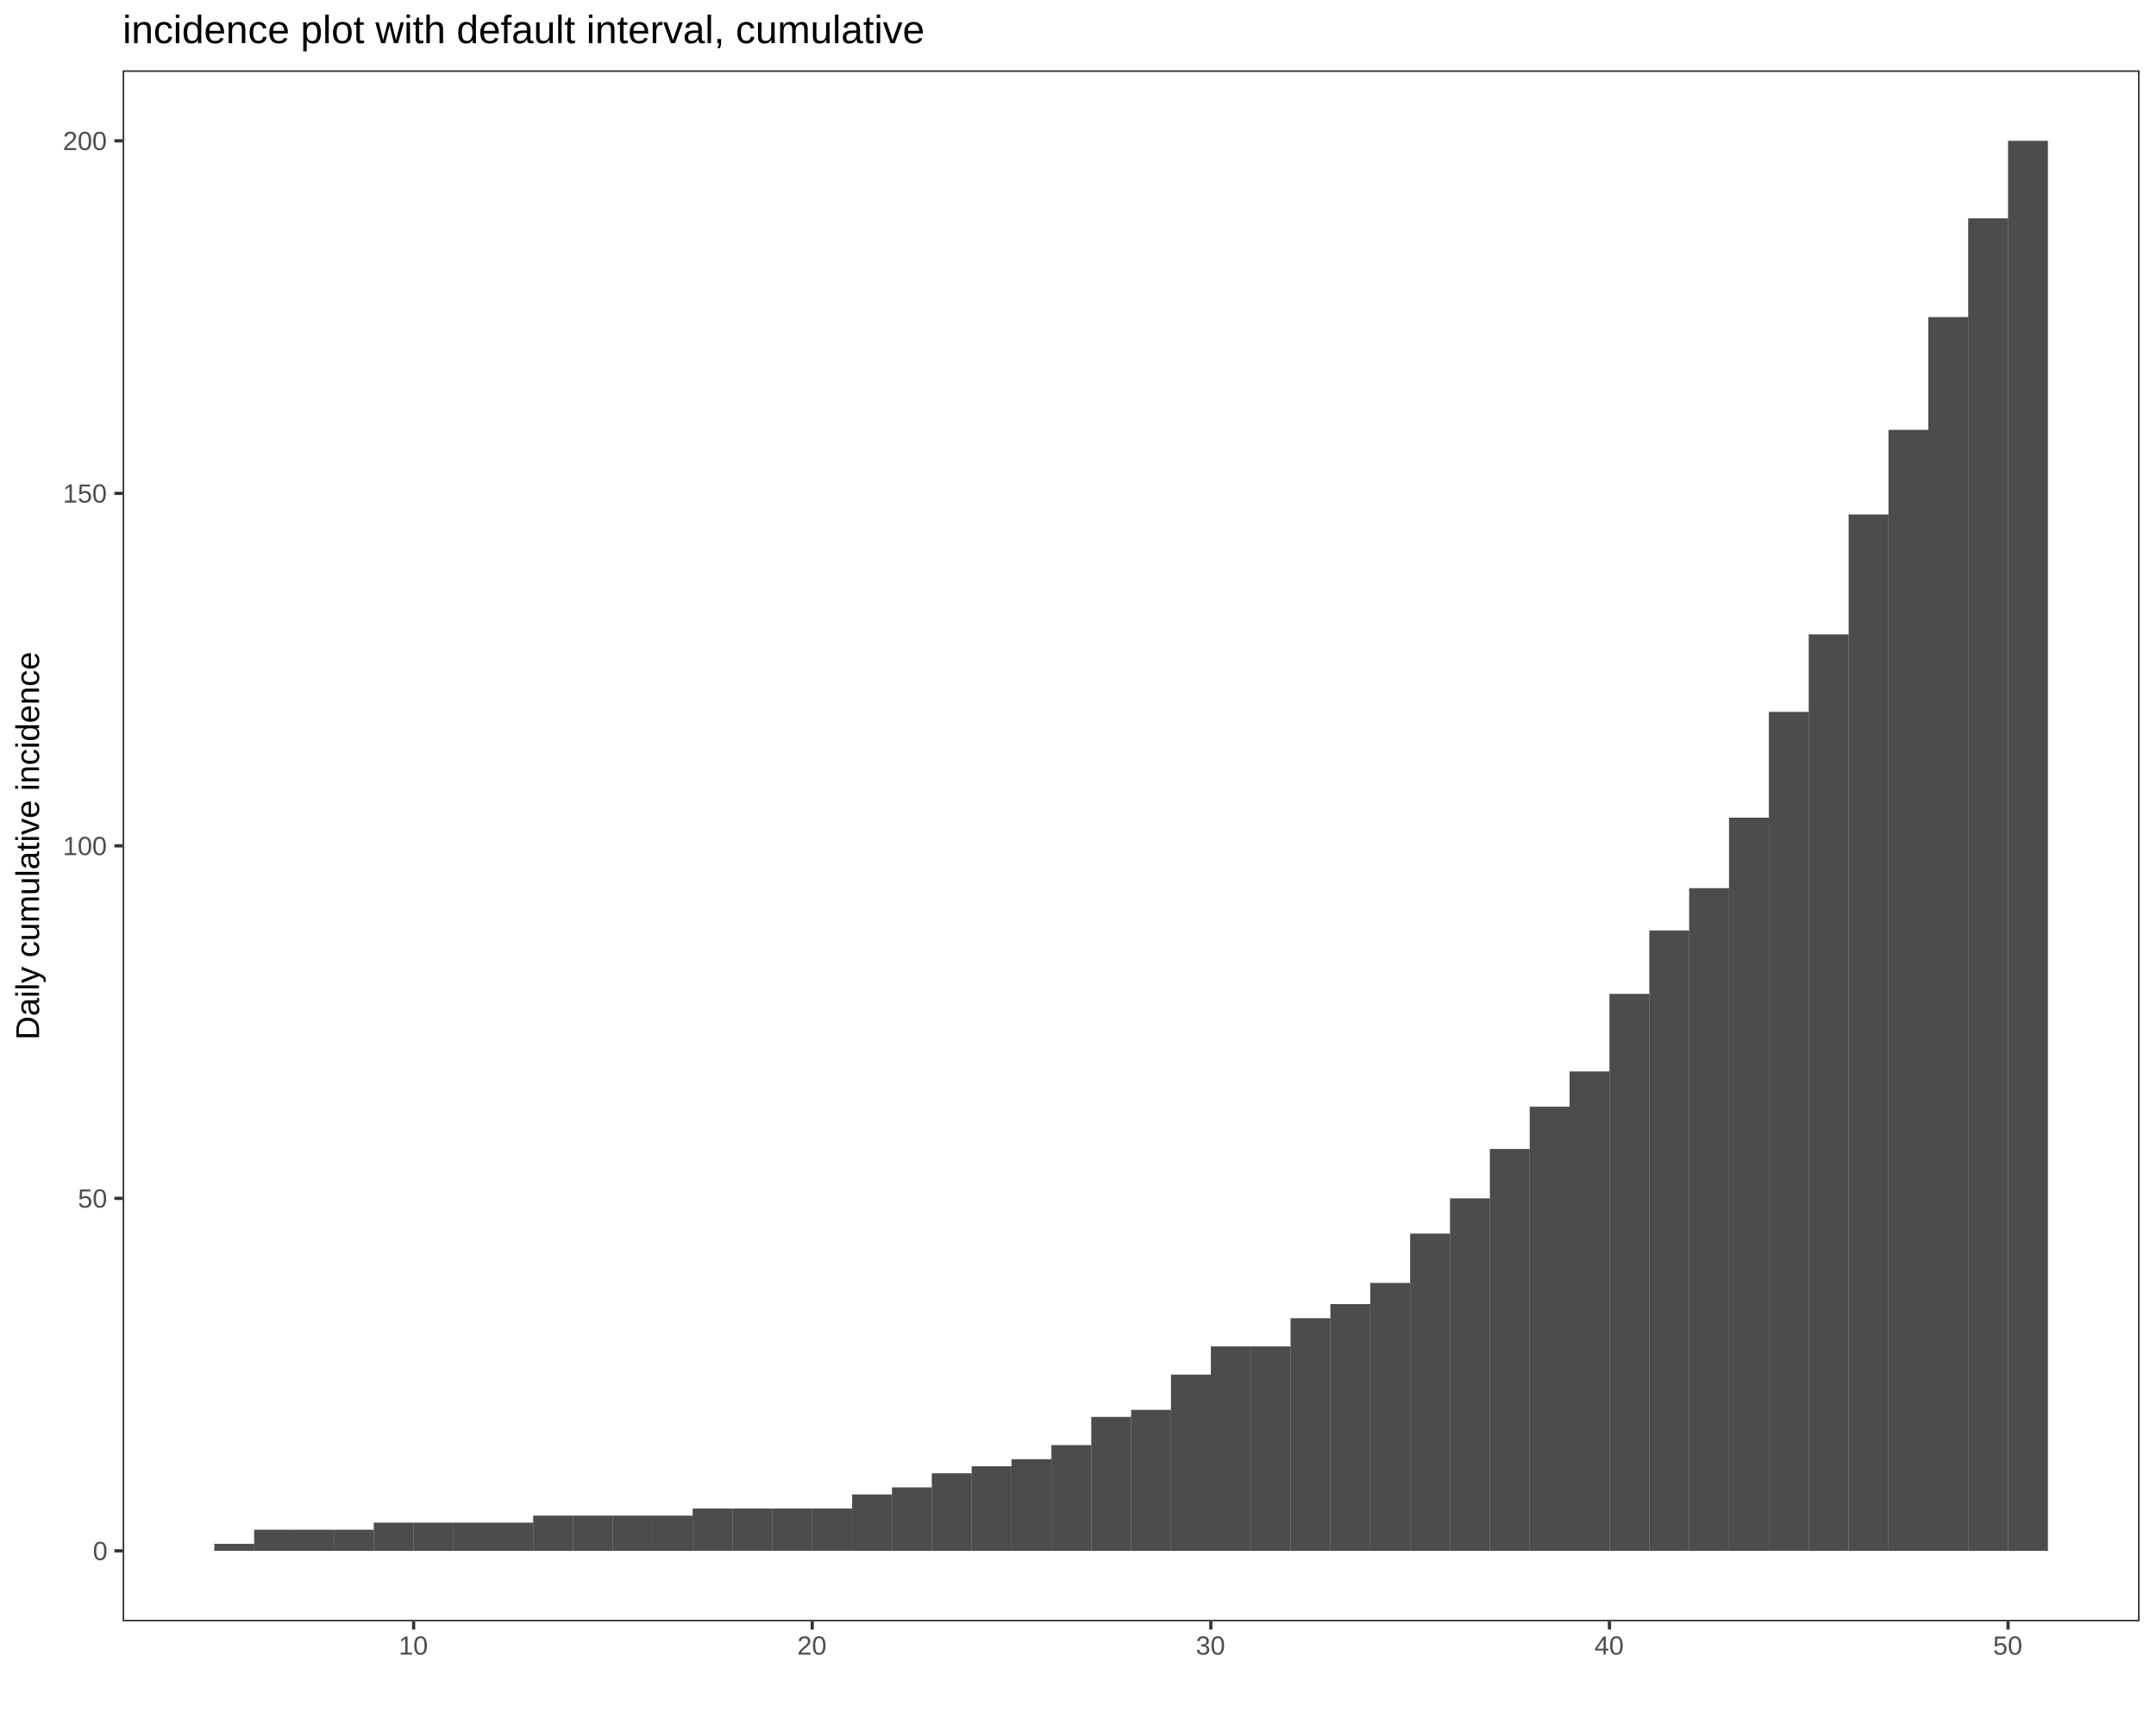
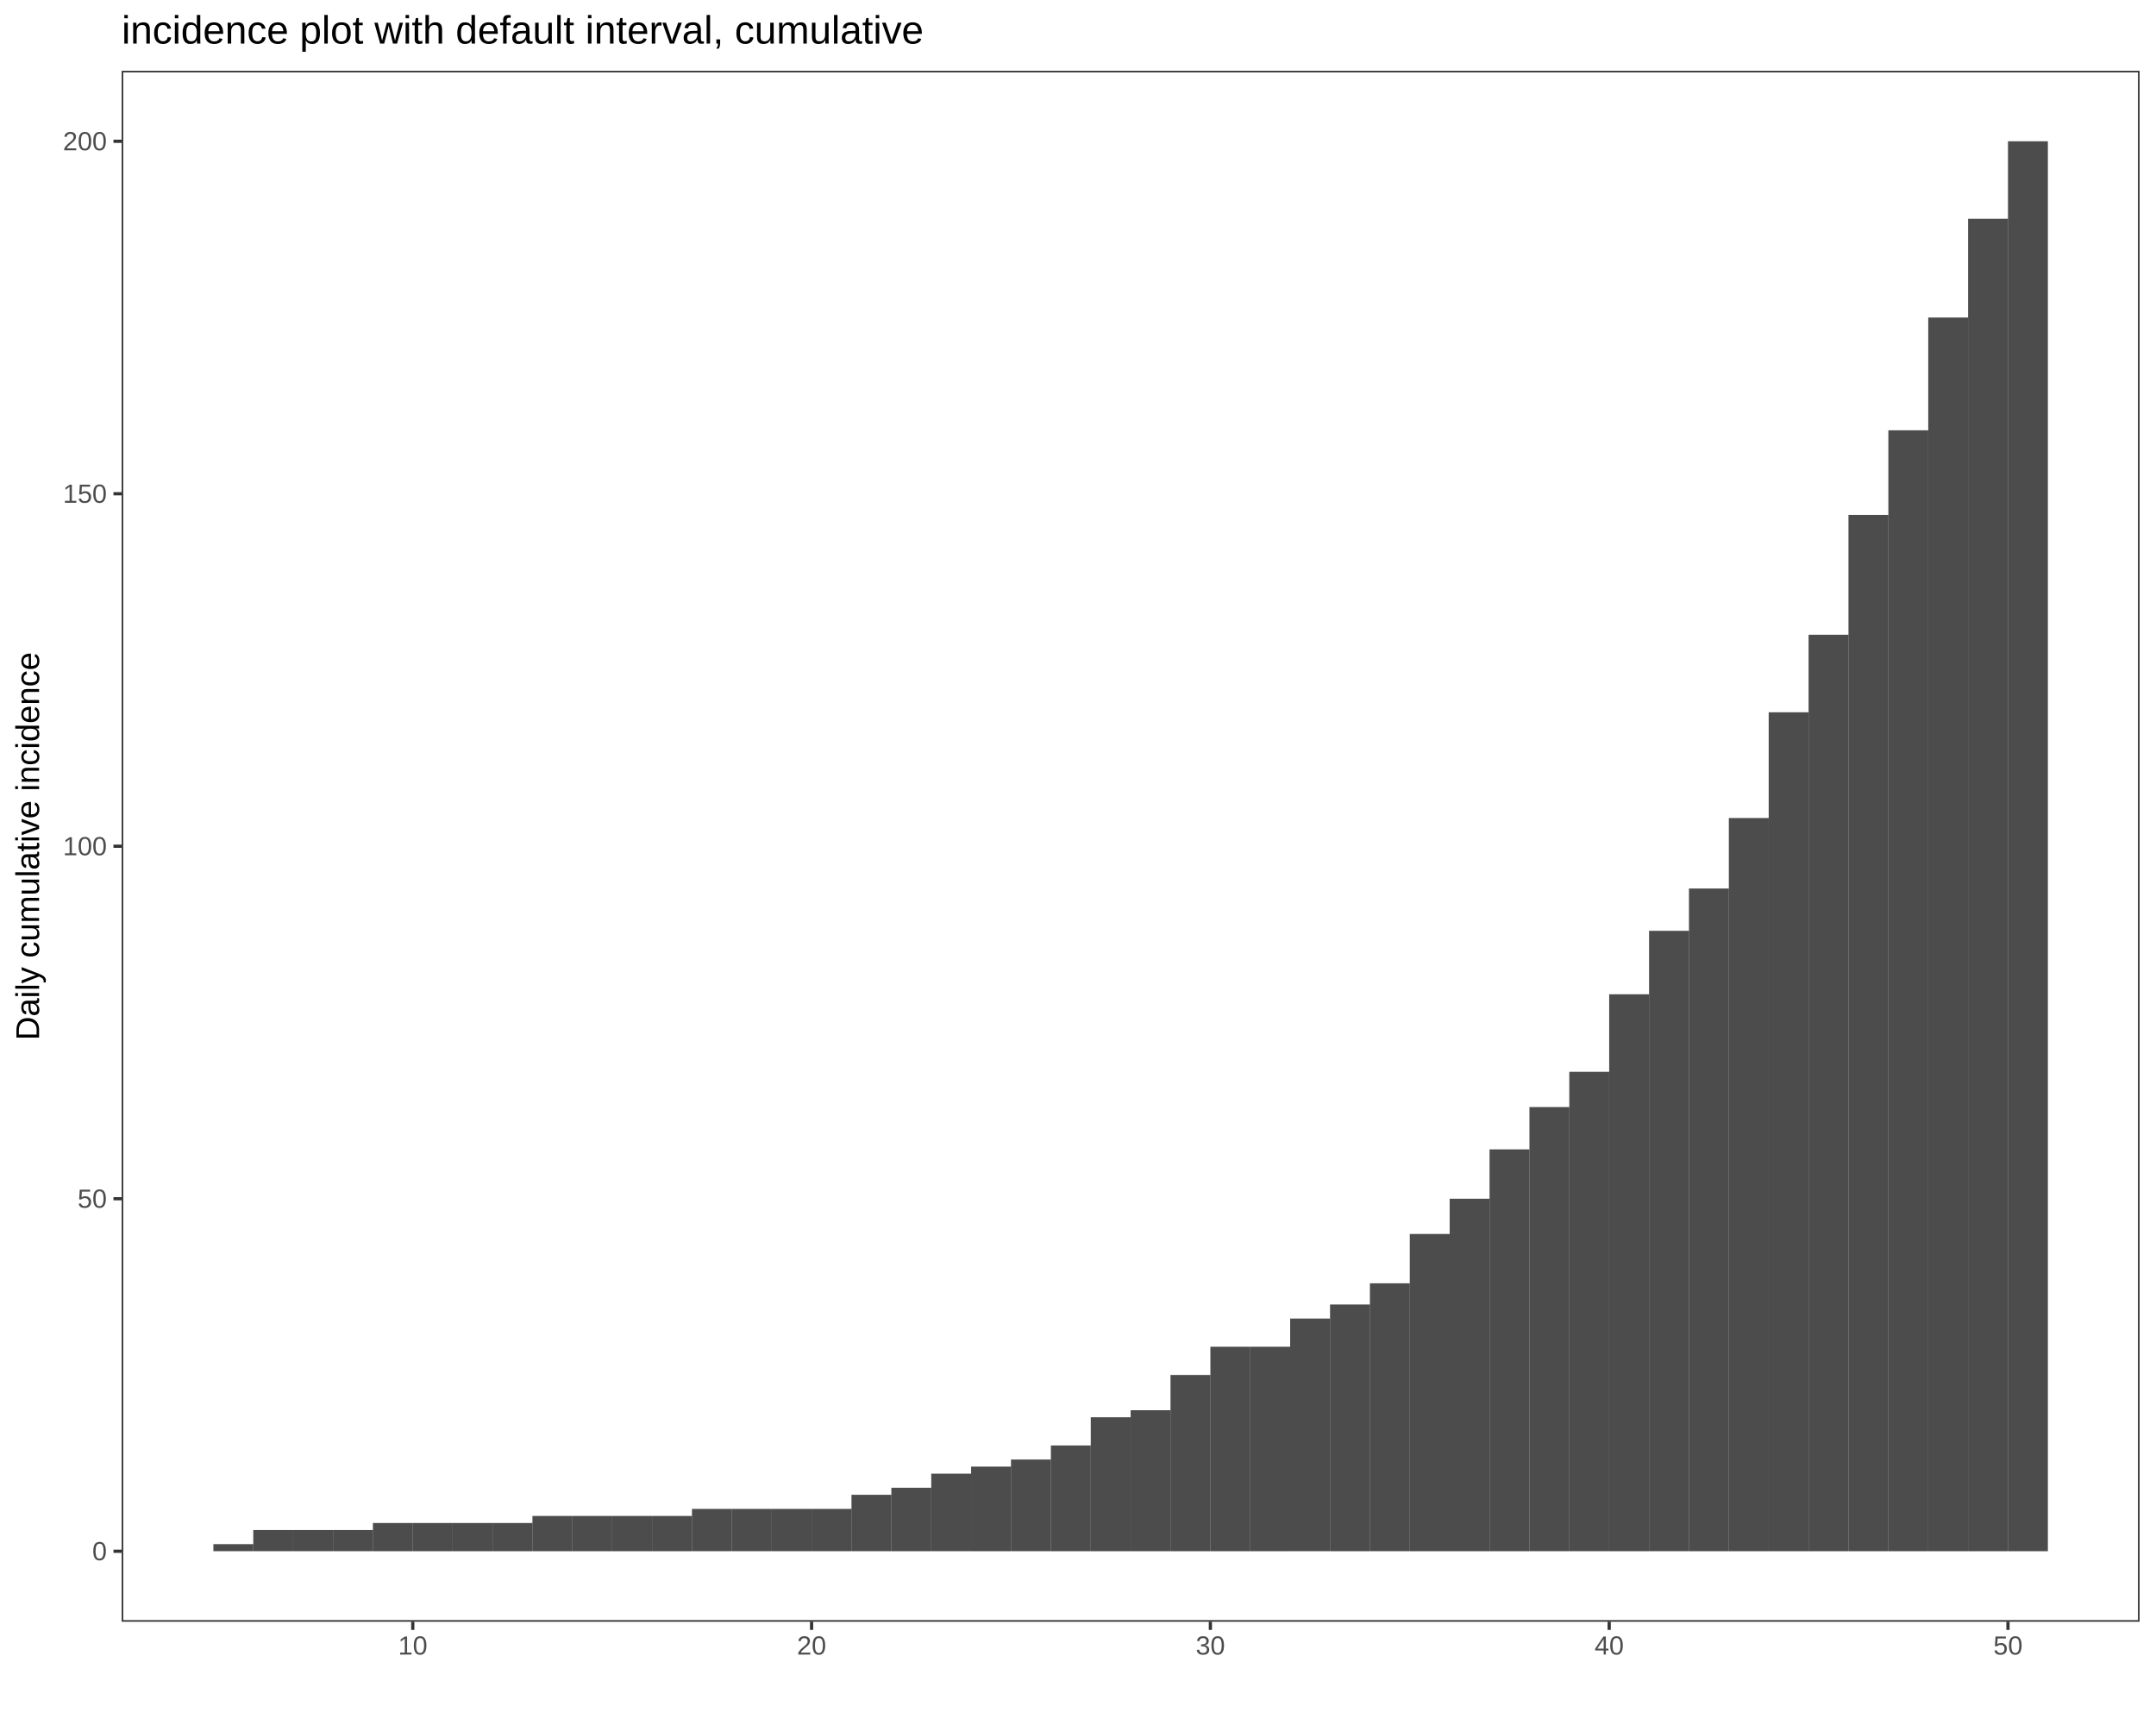
<svg xmlns="http://www.w3.org/2000/svg" viewBox="0 0 720.00 576.00">
  <defs>
    <style type="text/css">
    line, polyline, path, rect, circle {
      fill: none;
      stroke: #000000;
      stroke-linecap: round;
      stroke-linejoin: round;
      stroke-miterlimit: 10.00;
    }
  </style>
  </defs>
  <rect width="100%" height="100%" style="stroke: none; fill: #FFFFFF;" />
  <rect x="0.00" y="0.00" width="720.00" height="576.00" style="stroke-width: 1.07; stroke: #FFFFFF; fill: #FFFFFF;" />
  <defs>
-     <clipPath id="cpNDAuOTUzNHw3MTQuNTIxfDU0MS4zOTF8MjMuNDc2Nw==">
-       <rect x="40.95" y="23.48" width="673.57" height="517.91" />
+     <clipPath id="cpNDAuNjMwOXw3MTQuNTIxfDU0MS41MDd8MjMuNjI2NQ==">
+       <rect x="40.63" y="23.63" width="673.89" height="517.88" />
    </clipPath>
  </defs>
-   <rect x="40.95" y="23.48" width="673.57" height="517.91" style="stroke-width: 1.07; stroke: none; fill: #FFFFFF;" clip-path="url(#cpNDAuOTUzNHw3MTQuNTIxfDU0MS4zOTF8MjMuNDc2Nw==)" />
-   <rect x="71.57" y="515.50" width="13.31" height="2.35" style="stroke-width: 1.07; stroke: none; stroke-linecap: butt; fill: #000000; fill-opacity: 0.70;" clip-path="url(#cpNDAuOTUzNHw3MTQuNTIxfDU0MS4zOTF8MjMuNDc2Nw==)" />
-   <rect x="84.88" y="510.79" width="13.31" height="7.06" style="stroke-width: 1.07; stroke: none; stroke-linecap: butt; fill: #000000; fill-opacity: 0.70;" clip-path="url(#cpNDAuOTUzNHw3MTQuNTIxfDU0MS4zOTF8MjMuNDc2Nw==)" />
-   <rect x="98.19" y="510.79" width="13.31" height="7.06" style="stroke-width: 1.07; stroke: none; stroke-linecap: butt; fill: #000000; fill-opacity: 0.70;" clip-path="url(#cpNDAuOTUzNHw3MTQuNTIxfDU0MS4zOTF8MjMuNDc2Nw==)" />
-   <rect x="111.50" y="510.79" width="13.31" height="7.06" style="stroke-width: 1.07; stroke: none; stroke-linecap: butt; fill: #000000; fill-opacity: 0.70;" clip-path="url(#cpNDAuOTUzNHw3MTQuNTIxfDU0MS4zOTF8MjMuNDc2Nw==)" />
-   <rect x="124.82" y="508.43" width="13.31" height="9.42" style="stroke-width: 1.07; stroke: none; stroke-linecap: butt; fill: #000000; fill-opacity: 0.70;" clip-path="url(#cpNDAuOTUzNHw3MTQuNTIxfDU0MS4zOTF8MjMuNDc2Nw==)" />
-   <rect x="138.13" y="508.43" width="13.31" height="9.42" style="stroke-width: 1.07; stroke: none; stroke-linecap: butt; fill: #000000; fill-opacity: 0.70;" clip-path="url(#cpNDAuOTUzNHw3MTQuNTIxfDU0MS4zOTF8MjMuNDc2Nw==)" />
-   <rect x="151.44" y="508.43" width="13.31" height="9.42" style="stroke-width: 1.07; stroke: none; stroke-linecap: butt; fill: #000000; fill-opacity: 0.70;" clip-path="url(#cpNDAuOTUzNHw3MTQuNTIxfDU0MS4zOTF8MjMuNDc2Nw==)" />
-   <rect x="164.75" y="508.43" width="13.31" height="9.42" style="stroke-width: 1.07; stroke: none; stroke-linecap: butt; fill: #000000; fill-opacity: 0.70;" clip-path="url(#cpNDAuOTUzNHw3MTQuNTIxfDU0MS4zOTF8MjMuNDc2Nw==)" />
-   <rect x="178.06" y="506.08" width="13.31" height="11.77" style="stroke-width: 1.07; stroke: none; stroke-linecap: butt; fill: #000000; fill-opacity: 0.70;" clip-path="url(#cpNDAuOTUzNHw3MTQuNTIxfDU0MS4zOTF8MjMuNDc2Nw==)" />
-   <rect x="191.37" y="506.08" width="13.31" height="11.77" style="stroke-width: 1.07; stroke: none; stroke-linecap: butt; fill: #000000; fill-opacity: 0.70;" clip-path="url(#cpNDAuOTUzNHw3MTQuNTIxfDU0MS4zOTF8MjMuNDc2Nw==)" />
-   <rect x="204.69" y="506.08" width="13.31" height="11.77" style="stroke-width: 1.07; stroke: none; stroke-linecap: butt; fill: #000000; fill-opacity: 0.70;" clip-path="url(#cpNDAuOTUzNHw3MTQuNTIxfDU0MS4zOTF8MjMuNDc2Nw==)" />
-   <rect x="218.00" y="506.08" width="13.31" height="11.77" style="stroke-width: 1.07; stroke: none; stroke-linecap: butt; fill: #000000; fill-opacity: 0.70;" clip-path="url(#cpNDAuOTUzNHw3MTQuNTIxfDU0MS4zOTF8MjMuNDc2Nw==)" />
-   <rect x="231.31" y="503.72" width="13.31" height="14.12" style="stroke-width: 1.07; stroke: none; stroke-linecap: butt; fill: #000000; fill-opacity: 0.70;" clip-path="url(#cpNDAuOTUzNHw3MTQuNTIxfDU0MS4zOTF8MjMuNDc2Nw==)" />
-   <rect x="244.62" y="503.72" width="13.31" height="14.12" style="stroke-width: 1.07; stroke: none; stroke-linecap: butt; fill: #000000; fill-opacity: 0.70;" clip-path="url(#cpNDAuOTUzNHw3MTQuNTIxfDU0MS4zOTF8MjMuNDc2Nw==)" />
-   <rect x="257.93" y="503.72" width="13.31" height="14.12" style="stroke-width: 1.07; stroke: none; stroke-linecap: butt; fill: #000000; fill-opacity: 0.70;" clip-path="url(#cpNDAuOTUzNHw3MTQuNTIxfDU0MS4zOTF8MjMuNDc2Nw==)" />
-   <rect x="271.24" y="503.72" width="13.31" height="14.12" style="stroke-width: 1.07; stroke: none; stroke-linecap: butt; fill: #000000; fill-opacity: 0.70;" clip-path="url(#cpNDAuOTUzNHw3MTQuNTIxfDU0MS4zOTF8MjMuNDc2Nw==)" />
-   <rect x="284.56" y="499.02" width="13.31" height="18.83" style="stroke-width: 1.07; stroke: none; stroke-linecap: butt; fill: #000000; fill-opacity: 0.70;" clip-path="url(#cpNDAuOTUzNHw3MTQuNTIxfDU0MS4zOTF8MjMuNDc2Nw==)" />
-   <rect x="297.87" y="496.66" width="13.31" height="21.19" style="stroke-width: 1.07; stroke: none; stroke-linecap: butt; fill: #000000; fill-opacity: 0.70;" clip-path="url(#cpNDAuOTUzNHw3MTQuNTIxfDU0MS4zOTF8MjMuNDc2Nw==)" />
-   <rect x="311.18" y="491.95" width="13.31" height="25.90" style="stroke-width: 1.07; stroke: none; stroke-linecap: butt; fill: #000000; fill-opacity: 0.70;" clip-path="url(#cpNDAuOTUzNHw3MTQuNTIxfDU0MS4zOTF8MjMuNDc2Nw==)" />
-   <rect x="324.49" y="489.60" width="13.31" height="28.25" style="stroke-width: 1.07; stroke: none; stroke-linecap: butt; fill: #000000; fill-opacity: 0.70;" clip-path="url(#cpNDAuOTUzNHw3MTQuNTIxfDU0MS4zOTF8MjMuNDc2Nw==)" />
-   <rect x="337.80" y="487.25" width="13.31" height="30.60" style="stroke-width: 1.07; stroke: none; stroke-linecap: butt; fill: #000000; fill-opacity: 0.70;" clip-path="url(#cpNDAuOTUzNHw3MTQuNTIxfDU0MS4zOTF8MjMuNDc2Nw==)" />
-   <rect x="351.11" y="482.54" width="13.31" height="35.31" style="stroke-width: 1.07; stroke: none; stroke-linecap: butt; fill: #000000; fill-opacity: 0.70;" clip-path="url(#cpNDAuOTUzNHw3MTQuNTIxfDU0MS4zOTF8MjMuNDc2Nw==)" />
-   <rect x="364.43" y="473.12" width="13.31" height="44.73" style="stroke-width: 1.07; stroke: none; stroke-linecap: butt; fill: #000000; fill-opacity: 0.70;" clip-path="url(#cpNDAuOTUzNHw3MTQuNTIxfDU0MS4zOTF8MjMuNDc2Nw==)" />
-   <rect x="377.74" y="470.77" width="13.31" height="47.08" style="stroke-width: 1.07; stroke: none; stroke-linecap: butt; fill: #000000; fill-opacity: 0.70;" clip-path="url(#cpNDAuOTUzNHw3MTQuNTIxfDU0MS4zOTF8MjMuNDc2Nw==)" />
-   <rect x="391.05" y="459.00" width="13.31" height="58.85" style="stroke-width: 1.07; stroke: none; stroke-linecap: butt; fill: #000000; fill-opacity: 0.70;" clip-path="url(#cpNDAuOTUzNHw3MTQuNTIxfDU0MS4zOTF8MjMuNDc2Nw==)" />
-   <rect x="404.36" y="449.58" width="13.31" height="68.27" style="stroke-width: 1.07; stroke: none; stroke-linecap: butt; fill: #000000; fill-opacity: 0.70;" clip-path="url(#cpNDAuOTUzNHw3MTQuNTIxfDU0MS4zOTF8MjMuNDc2Nw==)" />
-   <rect x="417.67" y="449.58" width="13.31" height="68.27" style="stroke-width: 1.07; stroke: none; stroke-linecap: butt; fill: #000000; fill-opacity: 0.70;" clip-path="url(#cpNDAuOTUzNHw3MTQuNTIxfDU0MS4zOTF8MjMuNDc2Nw==)" />
-   <rect x="430.98" y="440.16" width="13.31" height="77.69" style="stroke-width: 1.07; stroke: none; stroke-linecap: butt; fill: #000000; fill-opacity: 0.70;" clip-path="url(#cpNDAuOTUzNHw3MTQuNTIxfDU0MS4zOTF8MjMuNDc2Nw==)" />
-   <rect x="444.29" y="435.45" width="13.31" height="82.40" style="stroke-width: 1.07; stroke: none; stroke-linecap: butt; fill: #000000; fill-opacity: 0.70;" clip-path="url(#cpNDAuOTUzNHw3MTQuNTIxfDU0MS4zOTF8MjMuNDc2Nw==)" />
-   <rect x="457.61" y="428.39" width="13.31" height="89.46" style="stroke-width: 1.07; stroke: none; stroke-linecap: butt; fill: #000000; fill-opacity: 0.70;" clip-path="url(#cpNDAuOTUzNHw3MTQuNTIxfDU0MS4zOTF8MjMuNDc2Nw==)" />
-   <rect x="470.92" y="411.91" width="13.31" height="105.94" style="stroke-width: 1.07; stroke: none; stroke-linecap: butt; fill: #000000; fill-opacity: 0.70;" clip-path="url(#cpNDAuOTUzNHw3MTQuNTIxfDU0MS4zOTF8MjMuNDc2Nw==)" />
-   <rect x="484.23" y="400.14" width="13.31" height="117.71" style="stroke-width: 1.07; stroke: none; stroke-linecap: butt; fill: #000000; fill-opacity: 0.70;" clip-path="url(#cpNDAuOTUzNHw3MTQuNTIxfDU0MS4zOTF8MjMuNDc2Nw==)" />
-   <rect x="497.54" y="383.66" width="13.31" height="134.19" style="stroke-width: 1.07; stroke: none; stroke-linecap: butt; fill: #000000; fill-opacity: 0.70;" clip-path="url(#cpNDAuOTUzNHw3MTQuNTIxfDU0MS4zOTF8MjMuNDc2Nw==)" />
-   <rect x="510.85" y="369.54" width="13.31" height="148.31" style="stroke-width: 1.07; stroke: none; stroke-linecap: butt; fill: #000000; fill-opacity: 0.70;" clip-path="url(#cpNDAuOTUzNHw3MTQuNTIxfDU0MS4zOTF8MjMuNDc2Nw==)" />
-   <rect x="524.16" y="357.77" width="13.31" height="160.08" style="stroke-width: 1.07; stroke: none; stroke-linecap: butt; fill: #000000; fill-opacity: 0.70;" clip-path="url(#cpNDAuOTUzNHw3MTQuNTIxfDU0MS4zOTF8MjMuNDc2Nw==)" />
-   <rect x="537.48" y="331.87" width="13.31" height="185.98" style="stroke-width: 1.07; stroke: none; stroke-linecap: butt; fill: #000000; fill-opacity: 0.70;" clip-path="url(#cpNDAuOTUzNHw3MTQuNTIxfDU0MS4zOTF8MjMuNDc2Nw==)" />
-   <rect x="550.79" y="310.68" width="13.31" height="207.17" style="stroke-width: 1.07; stroke: none; stroke-linecap: butt; fill: #000000; fill-opacity: 0.70;" clip-path="url(#cpNDAuOTUzNHw3MTQuNTIxfDU0MS4zOTF8MjMuNDc2Nw==)" />
-   <rect x="564.10" y="296.56" width="13.31" height="221.29" style="stroke-width: 1.07; stroke: none; stroke-linecap: butt; fill: #000000; fill-opacity: 0.70;" clip-path="url(#cpNDAuOTUzNHw3MTQuNTIxfDU0MS4zOTF8MjMuNDc2Nw==)" />
-   <rect x="577.41" y="273.02" width="13.31" height="244.83" style="stroke-width: 1.07; stroke: none; stroke-linecap: butt; fill: #000000; fill-opacity: 0.70;" clip-path="url(#cpNDAuOTUzNHw3MTQuNTIxfDU0MS4zOTF8MjMuNDc2Nw==)" />
-   <rect x="590.72" y="237.70" width="13.31" height="280.14" style="stroke-width: 1.07; stroke: none; stroke-linecap: butt; fill: #000000; fill-opacity: 0.70;" clip-path="url(#cpNDAuOTUzNHw3MTQuNTIxfDU0MS4zOTF8MjMuNDc2Nw==)" />
-   <rect x="604.03" y="211.81" width="13.31" height="306.04" style="stroke-width: 1.07; stroke: none; stroke-linecap: butt; fill: #000000; fill-opacity: 0.70;" clip-path="url(#cpNDAuOTUzNHw3MTQuNTIxfDU0MS4zOTF8MjMuNDc2Nw==)" />
-   <rect x="617.35" y="171.79" width="13.31" height="346.06" style="stroke-width: 1.07; stroke: none; stroke-linecap: butt; fill: #000000; fill-opacity: 0.70;" clip-path="url(#cpNDAuOTUzNHw3MTQuNTIxfDU0MS4zOTF8MjMuNDc2Nw==)" />
-   <rect x="630.66" y="143.54" width="13.31" height="374.31" style="stroke-width: 1.07; stroke: none; stroke-linecap: butt; fill: #000000; fill-opacity: 0.70;" clip-path="url(#cpNDAuOTUzNHw3MTQuNTIxfDU0MS4zOTF8MjMuNDc2Nw==)" />
-   <rect x="643.97" y="105.87" width="13.31" height="411.98" style="stroke-width: 1.07; stroke: none; stroke-linecap: butt; fill: #000000; fill-opacity: 0.70;" clip-path="url(#cpNDAuOTUzNHw3MTQuNTIxfDU0MS4zOTF8MjMuNDc2Nw==)" />
-   <rect x="657.28" y="72.91" width="13.31" height="444.94" style="stroke-width: 1.07; stroke: none; stroke-linecap: butt; fill: #000000; fill-opacity: 0.70;" clip-path="url(#cpNDAuOTUzNHw3MTQuNTIxfDU0MS4zOTF8MjMuNDc2Nw==)" />
-   <rect x="670.59" y="47.02" width="13.31" height="470.83" style="stroke-width: 1.07; stroke: none; stroke-linecap: butt; fill: #000000; fill-opacity: 0.70;" clip-path="url(#cpNDAuOTUzNHw3MTQuNTIxfDU0MS4zOTF8MjMuNDc2Nw==)" />
-   <rect x="40.95" y="23.48" width="673.57" height="517.91" style="stroke-width: 1.07; stroke: #333333;" clip-path="url(#cpNDAuOTUzNHw3MTQuNTIxfDU0MS4zOTF8MjMuNDc2Nw==)" />
+   <rect x="40.63" y="23.63" width="673.89" height="517.88" style="stroke-width: 1.07; stroke: none; fill: #FFFFFF;" clip-path="url(#cpNDAuNjMwOXw3MTQuNTIxfDU0MS41MDd8MjMuNjI2NQ==)" />
+   <rect x="71.26" y="515.61" width="13.32" height="2.35" style="stroke-width: 1.07; stroke: none; stroke-linecap: butt; fill: #000000; fill-opacity: 0.70;" clip-path="url(#cpNDAuNjMwOXw3MTQuNTIxfDU0MS41MDd8MjMuNjI2NQ==)" />
+   <rect x="84.58" y="510.90" width="13.32" height="7.06" style="stroke-width: 1.07; stroke: none; stroke-linecap: butt; fill: #000000; fill-opacity: 0.70;" clip-path="url(#cpNDAuNjMwOXw3MTQuNTIxfDU0MS41MDd8MjMuNjI2NQ==)" />
+   <rect x="97.90" y="510.90" width="13.32" height="7.06" style="stroke-width: 1.07; stroke: none; stroke-linecap: butt; fill: #000000; fill-opacity: 0.70;" clip-path="url(#cpNDAuNjMwOXw3MTQuNTIxfDU0MS41MDd8MjMuNjI2NQ==)" />
+   <rect x="111.22" y="510.90" width="13.32" height="7.06" style="stroke-width: 1.07; stroke: none; stroke-linecap: butt; fill: #000000; fill-opacity: 0.70;" clip-path="url(#cpNDAuNjMwOXw3MTQuNTIxfDU0MS41MDd8MjMuNjI2NQ==)" />
+   <rect x="124.53" y="508.55" width="13.32" height="9.42" style="stroke-width: 1.07; stroke: none; stroke-linecap: butt; fill: #000000; fill-opacity: 0.70;" clip-path="url(#cpNDAuNjMwOXw3MTQuNTIxfDU0MS41MDd8MjMuNjI2NQ==)" />
+   <rect x="137.85" y="508.55" width="13.32" height="9.42" style="stroke-width: 1.07; stroke: none; stroke-linecap: butt; fill: #000000; fill-opacity: 0.70;" clip-path="url(#cpNDAuNjMwOXw3MTQuNTIxfDU0MS41MDd8MjMuNjI2NQ==)" />
+   <rect x="151.17" y="508.55" width="13.32" height="9.42" style="stroke-width: 1.07; stroke: none; stroke-linecap: butt; fill: #000000; fill-opacity: 0.70;" clip-path="url(#cpNDAuNjMwOXw3MTQuNTIxfDU0MS41MDd8MjMuNjI2NQ==)" />
+   <rect x="164.49" y="508.55" width="13.32" height="9.42" style="stroke-width: 1.07; stroke: none; stroke-linecap: butt; fill: #000000; fill-opacity: 0.70;" clip-path="url(#cpNDAuNjMwOXw3MTQuNTIxfDU0MS41MDd8MjMuNjI2NQ==)" />
+   <rect x="177.81" y="506.20" width="13.32" height="11.77" style="stroke-width: 1.07; stroke: none; stroke-linecap: butt; fill: #000000; fill-opacity: 0.70;" clip-path="url(#cpNDAuNjMwOXw3MTQuNTIxfDU0MS41MDd8MjMuNjI2NQ==)" />
+   <rect x="191.12" y="506.20" width="13.32" height="11.77" style="stroke-width: 1.07; stroke: none; stroke-linecap: butt; fill: #000000; fill-opacity: 0.70;" clip-path="url(#cpNDAuNjMwOXw3MTQuNTIxfDU0MS41MDd8MjMuNjI2NQ==)" />
+   <rect x="204.44" y="506.20" width="13.32" height="11.77" style="stroke-width: 1.07; stroke: none; stroke-linecap: butt; fill: #000000; fill-opacity: 0.70;" clip-path="url(#cpNDAuNjMwOXw3MTQuNTIxfDU0MS41MDd8MjMuNjI2NQ==)" />
+   <rect x="217.76" y="506.20" width="13.32" height="11.77" style="stroke-width: 1.07; stroke: none; stroke-linecap: butt; fill: #000000; fill-opacity: 0.70;" clip-path="url(#cpNDAuNjMwOXw3MTQuNTIxfDU0MS41MDd8MjMuNjI2NQ==)" />
+   <rect x="231.08" y="503.84" width="13.32" height="14.12" style="stroke-width: 1.07; stroke: none; stroke-linecap: butt; fill: #000000; fill-opacity: 0.70;" clip-path="url(#cpNDAuNjMwOXw3MTQuNTIxfDU0MS41MDd8MjMuNjI2NQ==)" />
+   <rect x="244.40" y="503.84" width="13.32" height="14.12" style="stroke-width: 1.07; stroke: none; stroke-linecap: butt; fill: #000000; fill-opacity: 0.70;" clip-path="url(#cpNDAuNjMwOXw3MTQuNTIxfDU0MS41MDd8MjMuNjI2NQ==)" />
+   <rect x="257.71" y="503.84" width="13.32" height="14.12" style="stroke-width: 1.07; stroke: none; stroke-linecap: butt; fill: #000000; fill-opacity: 0.70;" clip-path="url(#cpNDAuNjMwOXw3MTQuNTIxfDU0MS41MDd8MjMuNjI2NQ==)" />
+   <rect x="271.03" y="503.84" width="13.32" height="14.12" style="stroke-width: 1.07; stroke: none; stroke-linecap: butt; fill: #000000; fill-opacity: 0.70;" clip-path="url(#cpNDAuNjMwOXw3MTQuNTIxfDU0MS41MDd8MjMuNjI2NQ==)" />
+   <rect x="284.35" y="499.13" width="13.32" height="18.83" style="stroke-width: 1.07; stroke: none; stroke-linecap: butt; fill: #000000; fill-opacity: 0.70;" clip-path="url(#cpNDAuNjMwOXw3MTQuNTIxfDU0MS41MDd8MjMuNjI2NQ==)" />
+   <rect x="297.67" y="496.78" width="13.32" height="21.19" style="stroke-width: 1.07; stroke: none; stroke-linecap: butt; fill: #000000; fill-opacity: 0.70;" clip-path="url(#cpNDAuNjMwOXw3MTQuNTIxfDU0MS41MDd8MjMuNjI2NQ==)" />
+   <rect x="310.99" y="492.07" width="13.32" height="25.89" style="stroke-width: 1.07; stroke: none; stroke-linecap: butt; fill: #000000; fill-opacity: 0.70;" clip-path="url(#cpNDAuNjMwOXw3MTQuNTIxfDU0MS41MDd8MjMuNjI2NQ==)" />
+   <rect x="324.30" y="489.72" width="13.32" height="28.25" style="stroke-width: 1.07; stroke: none; stroke-linecap: butt; fill: #000000; fill-opacity: 0.70;" clip-path="url(#cpNDAuNjMwOXw3MTQuNTIxfDU0MS41MDd8MjMuNjI2NQ==)" />
+   <rect x="337.62" y="487.36" width="13.32" height="30.60" style="stroke-width: 1.07; stroke: none; stroke-linecap: butt; fill: #000000; fill-opacity: 0.70;" clip-path="url(#cpNDAuNjMwOXw3MTQuNTIxfDU0MS41MDd8MjMuNjI2NQ==)" />
+   <rect x="350.94" y="482.66" width="13.32" height="35.31" style="stroke-width: 1.07; stroke: none; stroke-linecap: butt; fill: #000000; fill-opacity: 0.70;" clip-path="url(#cpNDAuNjMwOXw3MTQuNTIxfDU0MS41MDd8MjMuNjI2NQ==)" />
+   <rect x="364.26" y="473.24" width="13.32" height="44.73" style="stroke-width: 1.07; stroke: none; stroke-linecap: butt; fill: #000000; fill-opacity: 0.70;" clip-path="url(#cpNDAuNjMwOXw3MTQuNTIxfDU0MS41MDd8MjMuNjI2NQ==)" />
+   <rect x="377.58" y="470.89" width="13.32" height="47.08" style="stroke-width: 1.07; stroke: none; stroke-linecap: butt; fill: #000000; fill-opacity: 0.70;" clip-path="url(#cpNDAuNjMwOXw3MTQuNTIxfDU0MS41MDd8MjMuNjI2NQ==)" />
+   <rect x="390.89" y="459.12" width="13.32" height="58.85" style="stroke-width: 1.07; stroke: none; stroke-linecap: butt; fill: #000000; fill-opacity: 0.70;" clip-path="url(#cpNDAuNjMwOXw3MTQuNTIxfDU0MS41MDd8MjMuNjI2NQ==)" />
+   <rect x="404.21" y="449.70" width="13.32" height="68.27" style="stroke-width: 1.07; stroke: none; stroke-linecap: butt; fill: #000000; fill-opacity: 0.70;" clip-path="url(#cpNDAuNjMwOXw3MTQuNTIxfDU0MS41MDd8MjMuNjI2NQ==)" />
+   <rect x="417.53" y="449.70" width="13.32" height="68.27" style="stroke-width: 1.07; stroke: none; stroke-linecap: butt; fill: #000000; fill-opacity: 0.70;" clip-path="url(#cpNDAuNjMwOXw3MTQuNTIxfDU0MS41MDd8MjMuNjI2NQ==)" />
+   <rect x="430.85" y="440.28" width="13.32" height="77.68" style="stroke-width: 1.07; stroke: none; stroke-linecap: butt; fill: #000000; fill-opacity: 0.70;" clip-path="url(#cpNDAuNjMwOXw3MTQuNTIxfDU0MS41MDd8MjMuNjI2NQ==)" />
+   <rect x="444.17" y="435.58" width="13.32" height="82.39" style="stroke-width: 1.07; stroke: none; stroke-linecap: butt; fill: #000000; fill-opacity: 0.70;" clip-path="url(#cpNDAuNjMwOXw3MTQuNTIxfDU0MS41MDd8MjMuNjI2NQ==)" />
+   <rect x="457.48" y="428.51" width="13.32" height="89.45" style="stroke-width: 1.07; stroke: none; stroke-linecap: butt; fill: #000000; fill-opacity: 0.70;" clip-path="url(#cpNDAuNjMwOXw3MTQuNTIxfDU0MS41MDd8MjMuNjI2NQ==)" />
+   <rect x="470.80" y="412.04" width="13.32" height="105.93" style="stroke-width: 1.07; stroke: none; stroke-linecap: butt; fill: #000000; fill-opacity: 0.70;" clip-path="url(#cpNDAuNjMwOXw3MTQuNTIxfDU0MS41MDd8MjMuNjI2NQ==)" />
+   <rect x="484.12" y="400.27" width="13.32" height="117.70" style="stroke-width: 1.07; stroke: none; stroke-linecap: butt; fill: #000000; fill-opacity: 0.70;" clip-path="url(#cpNDAuNjMwOXw3MTQuNTIxfDU0MS41MDd8MjMuNjI2NQ==)" />
+   <rect x="497.44" y="383.79" width="13.32" height="134.18" style="stroke-width: 1.07; stroke: none; stroke-linecap: butt; fill: #000000; fill-opacity: 0.70;" clip-path="url(#cpNDAuNjMwOXw3MTQuNTIxfDU0MS41MDd8MjMuNjI2NQ==)" />
+   <rect x="510.76" y="369.66" width="13.32" height="148.30" style="stroke-width: 1.07; stroke: none; stroke-linecap: butt; fill: #000000; fill-opacity: 0.70;" clip-path="url(#cpNDAuNjMwOXw3MTQuNTIxfDU0MS41MDd8MjMuNjI2NQ==)" />
+   <rect x="524.07" y="357.89" width="13.32" height="160.07" style="stroke-width: 1.07; stroke: none; stroke-linecap: butt; fill: #000000; fill-opacity: 0.70;" clip-path="url(#cpNDAuNjMwOXw3MTQuNTIxfDU0MS41MDd8MjMuNjI2NQ==)" />
+   <rect x="537.39" y="332.00" width="13.32" height="185.97" style="stroke-width: 1.07; stroke: none; stroke-linecap: butt; fill: #000000; fill-opacity: 0.70;" clip-path="url(#cpNDAuNjMwOXw3MTQuNTIxfDU0MS41MDd8MjMuNjI2NQ==)" />
+   <rect x="550.71" y="310.81" width="13.32" height="207.15" style="stroke-width: 1.07; stroke: none; stroke-linecap: butt; fill: #000000; fill-opacity: 0.70;" clip-path="url(#cpNDAuNjMwOXw3MTQuNTIxfDU0MS41MDd8MjMuNjI2NQ==)" />
+   <rect x="564.03" y="296.69" width="13.32" height="221.28" style="stroke-width: 1.07; stroke: none; stroke-linecap: butt; fill: #000000; fill-opacity: 0.70;" clip-path="url(#cpNDAuNjMwOXw3MTQuNTIxfDU0MS41MDd8MjMuNjI2NQ==)" />
+   <rect x="577.35" y="273.15" width="13.32" height="244.82" style="stroke-width: 1.07; stroke: none; stroke-linecap: butt; fill: #000000; fill-opacity: 0.70;" clip-path="url(#cpNDAuNjMwOXw3MTQuNTIxfDU0MS41MDd8MjMuNjI2NQ==)" />
+   <rect x="590.66" y="237.84" width="13.32" height="280.13" style="stroke-width: 1.07; stroke: none; stroke-linecap: butt; fill: #000000; fill-opacity: 0.70;" clip-path="url(#cpNDAuNjMwOXw3MTQuNTIxfDU0MS41MDd8MjMuNjI2NQ==)" />
+   <rect x="603.98" y="211.95" width="13.32" height="306.02" style="stroke-width: 1.07; stroke: none; stroke-linecap: butt; fill: #000000; fill-opacity: 0.70;" clip-path="url(#cpNDAuNjMwOXw3MTQuNTIxfDU0MS41MDd8MjMuNjI2NQ==)" />
+   <rect x="617.30" y="171.93" width="13.32" height="346.04" style="stroke-width: 1.07; stroke: none; stroke-linecap: butt; fill: #000000; fill-opacity: 0.70;" clip-path="url(#cpNDAuNjMwOXw3MTQuNTIxfDU0MS41MDd8MjMuNjI2NQ==)" />
+   <rect x="630.62" y="143.68" width="13.32" height="374.29" style="stroke-width: 1.07; stroke: none; stroke-linecap: butt; fill: #000000; fill-opacity: 0.70;" clip-path="url(#cpNDAuNjMwOXw3MTQuNTIxfDU0MS41MDd8MjMuNjI2NQ==)" />
+   <rect x="643.94" y="106.02" width="13.32" height="411.95" style="stroke-width: 1.07; stroke: none; stroke-linecap: butt; fill: #000000; fill-opacity: 0.70;" clip-path="url(#cpNDAuNjMwOXw3MTQuNTIxfDU0MS41MDd8MjMuNjI2NQ==)" />
+   <rect x="657.25" y="73.06" width="13.32" height="444.91" style="stroke-width: 1.07; stroke: none; stroke-linecap: butt; fill: #000000; fill-opacity: 0.70;" clip-path="url(#cpNDAuNjMwOXw3MTQuNTIxfDU0MS41MDd8MjMuNjI2NQ==)" />
+   <rect x="670.57" y="47.17" width="13.32" height="470.80" style="stroke-width: 1.07; stroke: none; stroke-linecap: butt; fill: #000000; fill-opacity: 0.70;" clip-path="url(#cpNDAuNjMwOXw3MTQuNTIxfDU0MS41MDd8MjMuNjI2NQ==)" />
+   <rect x="40.63" y="23.63" width="673.89" height="517.88" style="stroke-width: 1.07; stroke: #333333;" clip-path="url(#cpNDAuNjMwOXw3MTQuNTIxfDU0MS41MDd8MjMuNjI2NQ==)" />
  <defs>
    <clipPath id="cpMHw3MjB8NTc2fDA=">
      <rect x="0.00" y="0.00" width="720.00" height="576.00" />
    </clipPath>
  </defs>
  <g clip-path="url(#cpMHw3MjB8NTc2fDA=)">
-     <text x="31.02" y="520.94" style="font-size: 8.80px; fill: #4D4D4D; font-family: Liberation Sans;" textLength="5.01px" lengthAdjust="spacingAndGlyphs">0</text>
+     <text x="30.81" y="520.99" style="font-size: 8.80px; fill: #4D4D4D; font-family: Liberation Sans;" textLength="4.89px" lengthAdjust="spacingAndGlyphs">0</text>
  </g>
  <g clip-path="url(#cpMHw3MjB8NTc2fDA=)">
-     <text x="26.01" y="403.24" style="font-size: 8.80px; fill: #4D4D4D; font-family: Liberation Sans;" textLength="10.01px" lengthAdjust="spacingAndGlyphs">50</text>
+     <text x="25.91" y="403.29" style="font-size: 8.80px; fill: #4D4D4D; font-family: Liberation Sans;" textLength="9.79px" lengthAdjust="spacingAndGlyphs">50</text>
  </g>
  <g clip-path="url(#cpMHw3MjB8NTc2fDA=)">
-     <text x="21.01" y="285.53" style="font-size: 8.80px; fill: #4D4D4D; font-family: Liberation Sans;" textLength="15.02px" lengthAdjust="spacingAndGlyphs">100</text>
+     <text x="21.02" y="285.59" style="font-size: 8.80px; fill: #4D4D4D; font-family: Liberation Sans;" textLength="14.68px" lengthAdjust="spacingAndGlyphs">100</text>
  </g>
  <g clip-path="url(#cpMHw3MjB8NTc2fDA=)">
-     <text x="21.01" y="167.82" style="font-size: 8.80px; fill: #4D4D4D; font-family: Liberation Sans;" textLength="15.02px" lengthAdjust="spacingAndGlyphs">150</text>
+     <text x="21.02" y="167.89" style="font-size: 8.80px; fill: #4D4D4D; font-family: Liberation Sans;" textLength="14.68px" lengthAdjust="spacingAndGlyphs">150</text>
  </g>
  <g clip-path="url(#cpMHw3MjB8NTc2fDA=)">
-     <text x="21.01" y="50.11" style="font-size: 8.80px; fill: #4D4D4D; font-family: Liberation Sans;" textLength="15.02px" lengthAdjust="spacingAndGlyphs">200</text>
+     <text x="21.02" y="50.19" style="font-size: 8.80px; fill: #4D4D4D; font-family: Liberation Sans;" textLength="14.68px" lengthAdjust="spacingAndGlyphs">200</text>
  </g>
-   <polyline points="38.21,517.85 40.95,517.85 " style="stroke-width: 1.07; stroke: #333333; stroke-linecap: butt;" clip-path="url(#cpMHw3MjB8NTc2fDA=)" />
-   <polyline points="38.21,400.14 40.95,400.14 " style="stroke-width: 1.07; stroke: #333333; stroke-linecap: butt;" clip-path="url(#cpMHw3MjB8NTc2fDA=)" />
-   <polyline points="38.21,282.43 40.95,282.43 " style="stroke-width: 1.07; stroke: #333333; stroke-linecap: butt;" clip-path="url(#cpMHw3MjB8NTc2fDA=)" />
-   <polyline points="38.21,164.73 40.95,164.73 " style="stroke-width: 1.07; stroke: #333333; stroke-linecap: butt;" clip-path="url(#cpMHw3MjB8NTc2fDA=)" />
-   <polyline points="38.21,47.02 40.95,47.02 " style="stroke-width: 1.07; stroke: #333333; stroke-linecap: butt;" clip-path="url(#cpMHw3MjB8NTc2fDA=)" />
-   <polyline points="138.13,544.13 138.13,541.39 " style="stroke-width: 1.07; stroke: #333333; stroke-linecap: butt;" clip-path="url(#cpMHw3MjB8NTc2fDA=)" />
-   <polyline points="271.24,544.13 271.24,541.39 " style="stroke-width: 1.07; stroke: #333333; stroke-linecap: butt;" clip-path="url(#cpMHw3MjB8NTc2fDA=)" />
-   <polyline points="404.36,544.13 404.36,541.39 " style="stroke-width: 1.07; stroke: #333333; stroke-linecap: butt;" clip-path="url(#cpMHw3MjB8NTc2fDA=)" />
-   <polyline points="537.48,544.13 537.48,541.39 " style="stroke-width: 1.07; stroke: #333333; stroke-linecap: butt;" clip-path="url(#cpMHw3MjB8NTc2fDA=)" />
-   <polyline points="670.59,544.13 670.59,541.39 " style="stroke-width: 1.07; stroke: #333333; stroke-linecap: butt;" clip-path="url(#cpMHw3MjB8NTc2fDA=)" />
+   <polyline points="37.89,517.97 40.63,517.97 " style="stroke-width: 1.07; stroke: #333333; stroke-linecap: butt;" clip-path="url(#cpMHw3MjB8NTc2fDA=)" />
+   <polyline points="37.89,400.27 40.63,400.27 " style="stroke-width: 1.07; stroke: #333333; stroke-linecap: butt;" clip-path="url(#cpMHw3MjB8NTc2fDA=)" />
+   <polyline points="37.89,282.57 40.63,282.57 " style="stroke-width: 1.07; stroke: #333333; stroke-linecap: butt;" clip-path="url(#cpMHw3MjB8NTc2fDA=)" />
+   <polyline points="37.89,164.87 40.63,164.87 " style="stroke-width: 1.07; stroke: #333333; stroke-linecap: butt;" clip-path="url(#cpMHw3MjB8NTc2fDA=)" />
+   <polyline points="37.89,47.17 40.63,47.17 " style="stroke-width: 1.07; stroke: #333333; stroke-linecap: butt;" clip-path="url(#cpMHw3MjB8NTc2fDA=)" />
+   <polyline points="137.85,544.25 137.85,541.51 " style="stroke-width: 1.07; stroke: #333333; stroke-linecap: butt;" clip-path="url(#cpMHw3MjB8NTc2fDA=)" />
+   <polyline points="271.03,544.25 271.03,541.51 " style="stroke-width: 1.07; stroke: #333333; stroke-linecap: butt;" clip-path="url(#cpMHw3MjB8NTc2fDA=)" />
+   <polyline points="404.21,544.25 404.21,541.51 " style="stroke-width: 1.07; stroke: #333333; stroke-linecap: butt;" clip-path="url(#cpMHw3MjB8NTc2fDA=)" />
+   <polyline points="537.39,544.25 537.39,541.51 " style="stroke-width: 1.07; stroke: #333333; stroke-linecap: butt;" clip-path="url(#cpMHw3MjB8NTc2fDA=)" />
+   <polyline points="670.57,544.25 670.57,541.51 " style="stroke-width: 1.07; stroke: #333333; stroke-linecap: butt;" clip-path="url(#cpMHw3MjB8NTc2fDA=)" />
  <g clip-path="url(#cpMHw3MjB8NTc2fDA=)">
-     <text x="133.12" y="552.51" style="font-size: 8.80px; fill: #4D4D4D; font-family: Liberation Sans;" textLength="10.01px" lengthAdjust="spacingAndGlyphs">10</text>
+     <text x="132.96" y="552.49" style="font-size: 8.80px; fill: #4D4D4D; font-family: Liberation Sans;" textLength="9.79px" lengthAdjust="spacingAndGlyphs">10</text>
  </g>
  <g clip-path="url(#cpMHw3MjB8NTc2fDA=)">
-     <text x="266.24" y="552.51" style="font-size: 8.80px; fill: #4D4D4D; font-family: Liberation Sans;" textLength="10.01px" lengthAdjust="spacingAndGlyphs">20</text>
+     <text x="266.14" y="552.49" style="font-size: 8.80px; fill: #4D4D4D; font-family: Liberation Sans;" textLength="9.79px" lengthAdjust="spacingAndGlyphs">20</text>
  </g>
  <g clip-path="url(#cpMHw3MjB8NTc2fDA=)">
-     <text x="399.35" y="552.51" style="font-size: 8.80px; fill: #4D4D4D; font-family: Liberation Sans;" textLength="10.01px" lengthAdjust="spacingAndGlyphs">30</text>
+     <text x="399.32" y="552.49" style="font-size: 8.80px; fill: #4D4D4D; font-family: Liberation Sans;" textLength="9.79px" lengthAdjust="spacingAndGlyphs">30</text>
  </g>
  <g clip-path="url(#cpMHw3MjB8NTc2fDA=)">
-     <text x="532.47" y="552.51" style="font-size: 8.80px; fill: #4D4D4D; font-family: Liberation Sans;" textLength="10.01px" lengthAdjust="spacingAndGlyphs">40</text>
+     <text x="532.50" y="552.49" style="font-size: 8.80px; fill: #4D4D4D; font-family: Liberation Sans;" textLength="9.79px" lengthAdjust="spacingAndGlyphs">40</text>
  </g>
  <g clip-path="url(#cpMHw3MjB8NTc2fDA=)">
-     <text x="665.59" y="552.51" style="font-size: 8.80px; fill: #4D4D4D; font-family: Liberation Sans;" textLength="10.01px" lengthAdjust="spacingAndGlyphs">50</text>
+     <text x="665.68" y="552.49" style="font-size: 8.80px; fill: #4D4D4D; font-family: Liberation Sans;" textLength="9.79px" lengthAdjust="spacingAndGlyphs">50</text>
  </g>
  <g clip-path="url(#cpMHw3MjB8NTc2fDA=)">
-     <text transform="translate(13.04,347.24) rotate(-90)" style="font-size: 11.00px; font-family: Liberation Sans;" textLength="129.62px" lengthAdjust="spacingAndGlyphs">Daily cumulative incidence</text>
+     <text transform="translate(13.05,347.37) rotate(-90)" style="font-size: 11.00px; font-family: Liberation Sans;" textLength="129.62px" lengthAdjust="spacingAndGlyphs">Daily cumulative incidence</text>
  </g>
  <g clip-path="url(#cpMHw3MjB8NTc2fDA=)">
-     <text x="40.95" y="14.42" style="font-size: 13.20px; font-family: Liberation Sans;" textLength="263.75px" lengthAdjust="spacingAndGlyphs">incidence plot with default interval, cumulative</text>
+     <text x="40.63" y="14.56" style="font-size: 13.20px; font-family: Liberation Sans;" textLength="267.81px" lengthAdjust="spacingAndGlyphs">incidence plot with default interval, cumulative</text>
  </g>
</svg>
